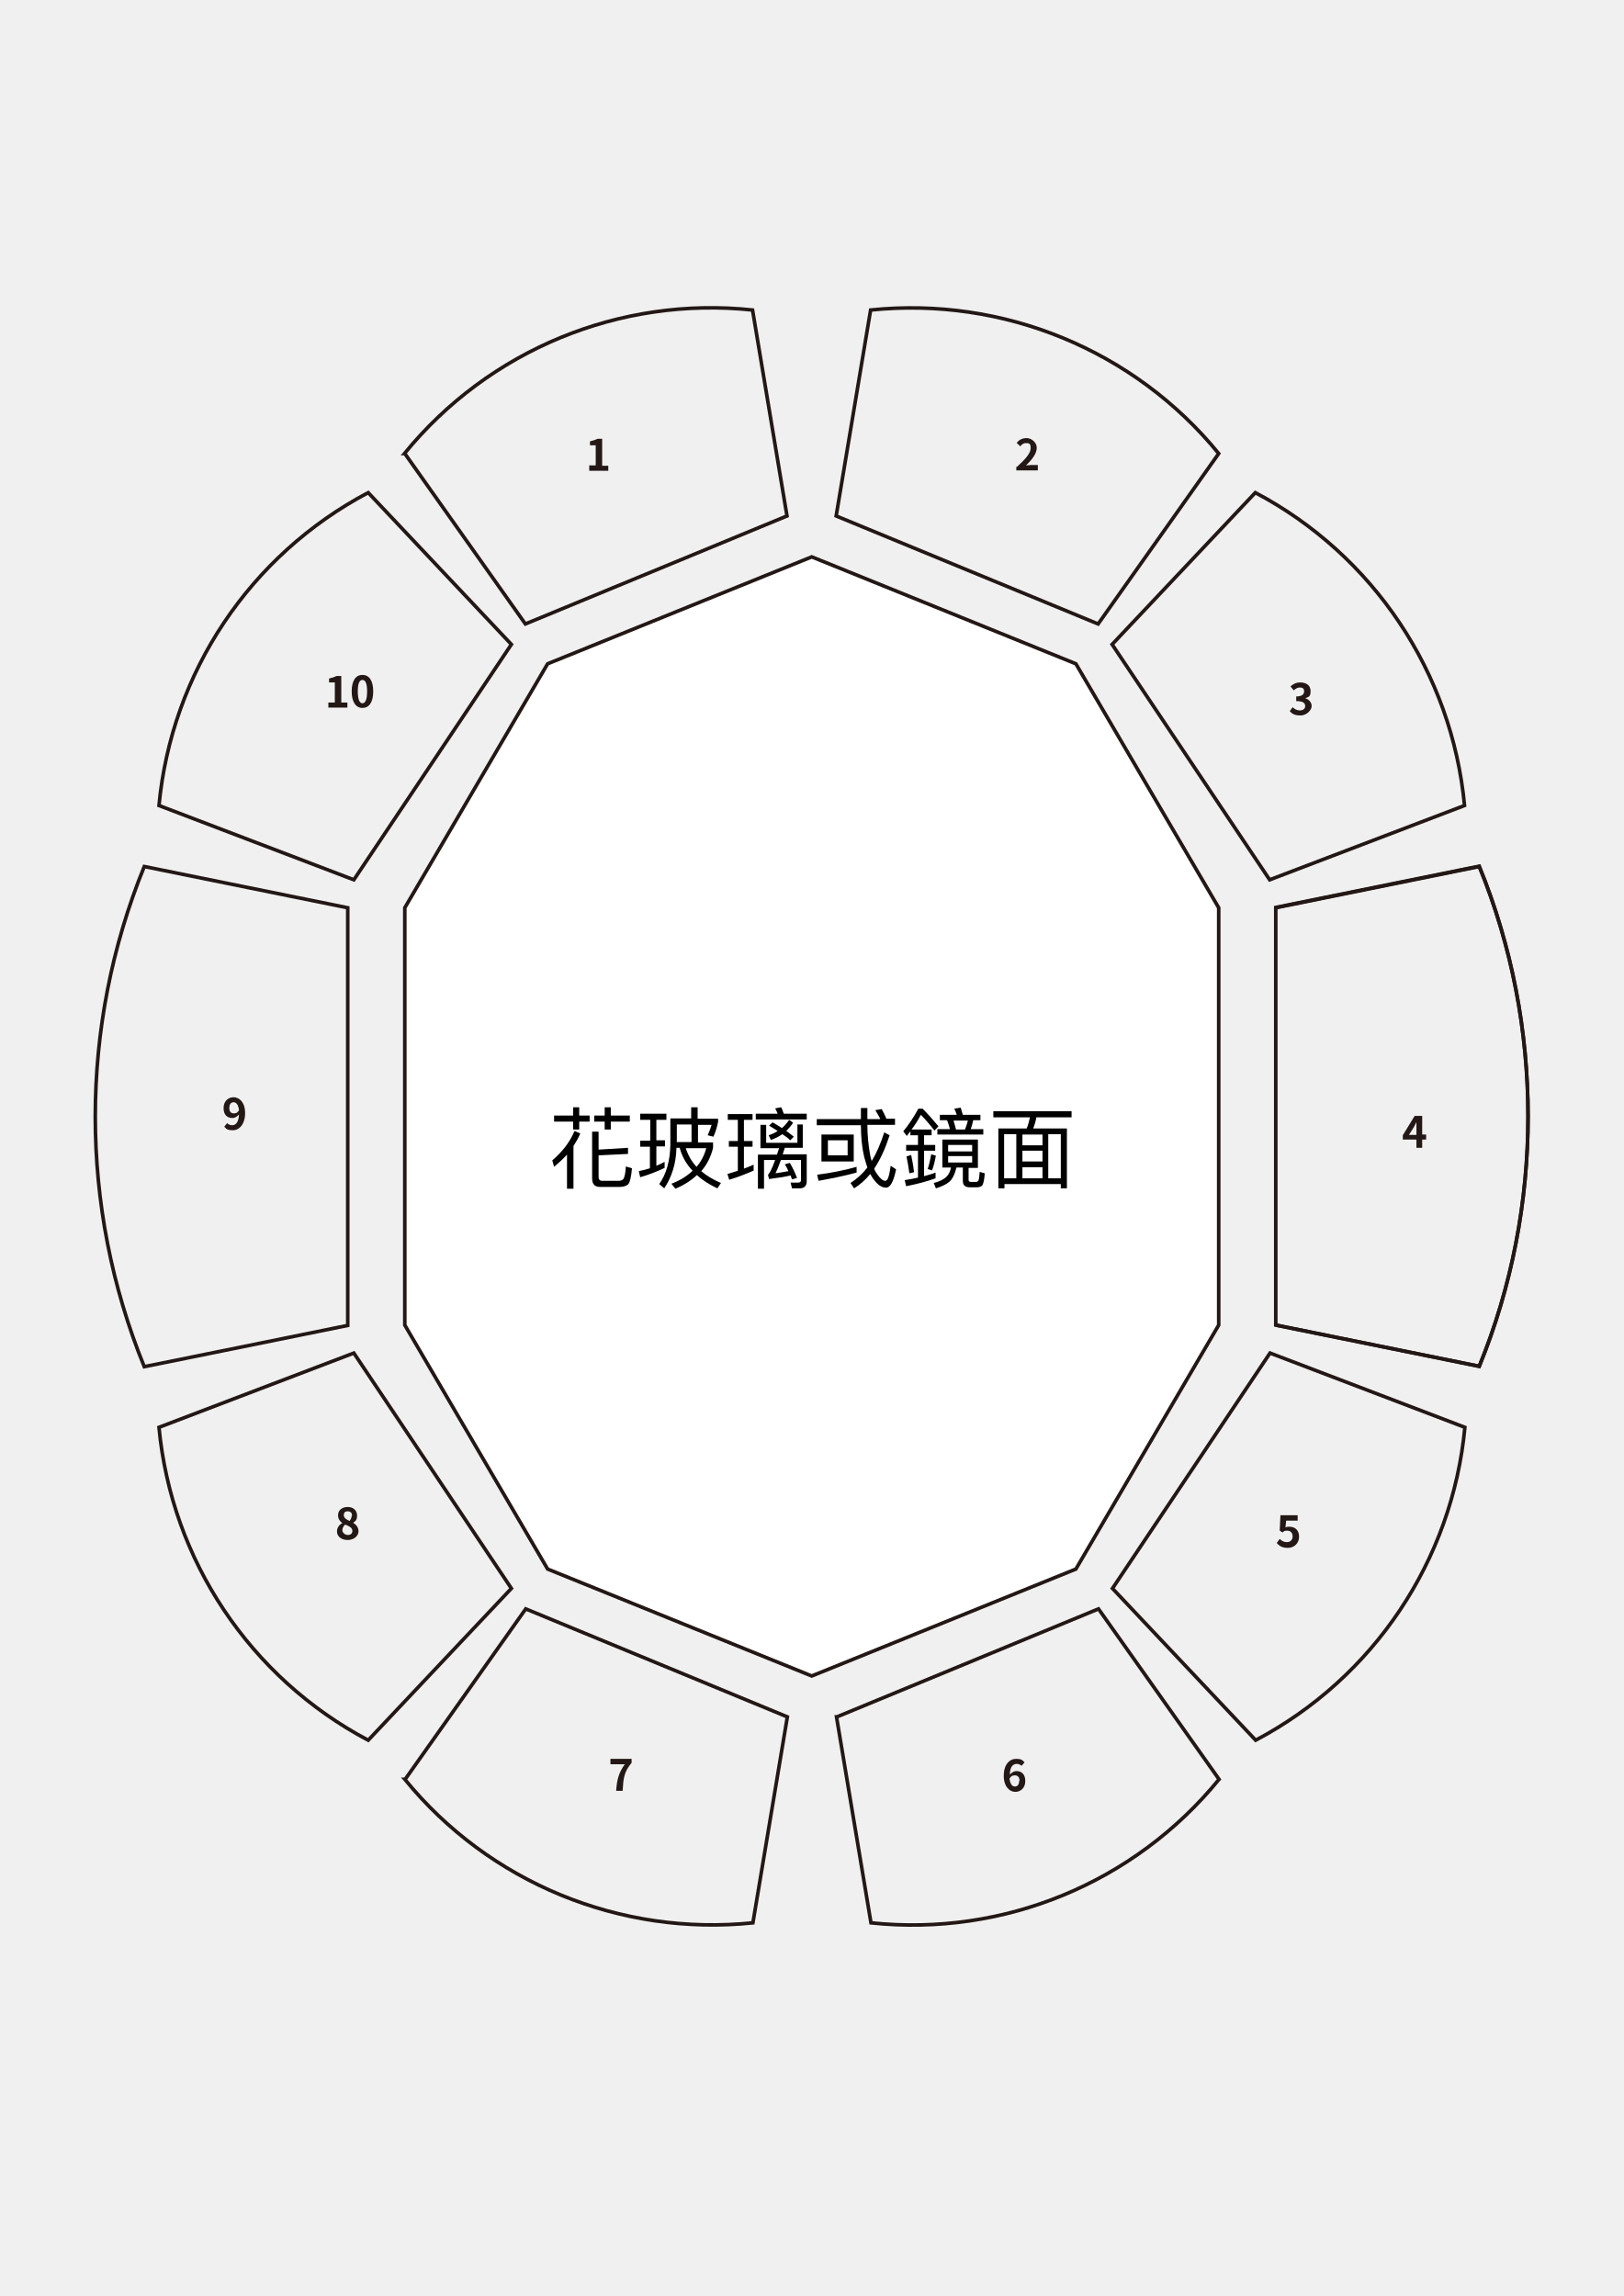
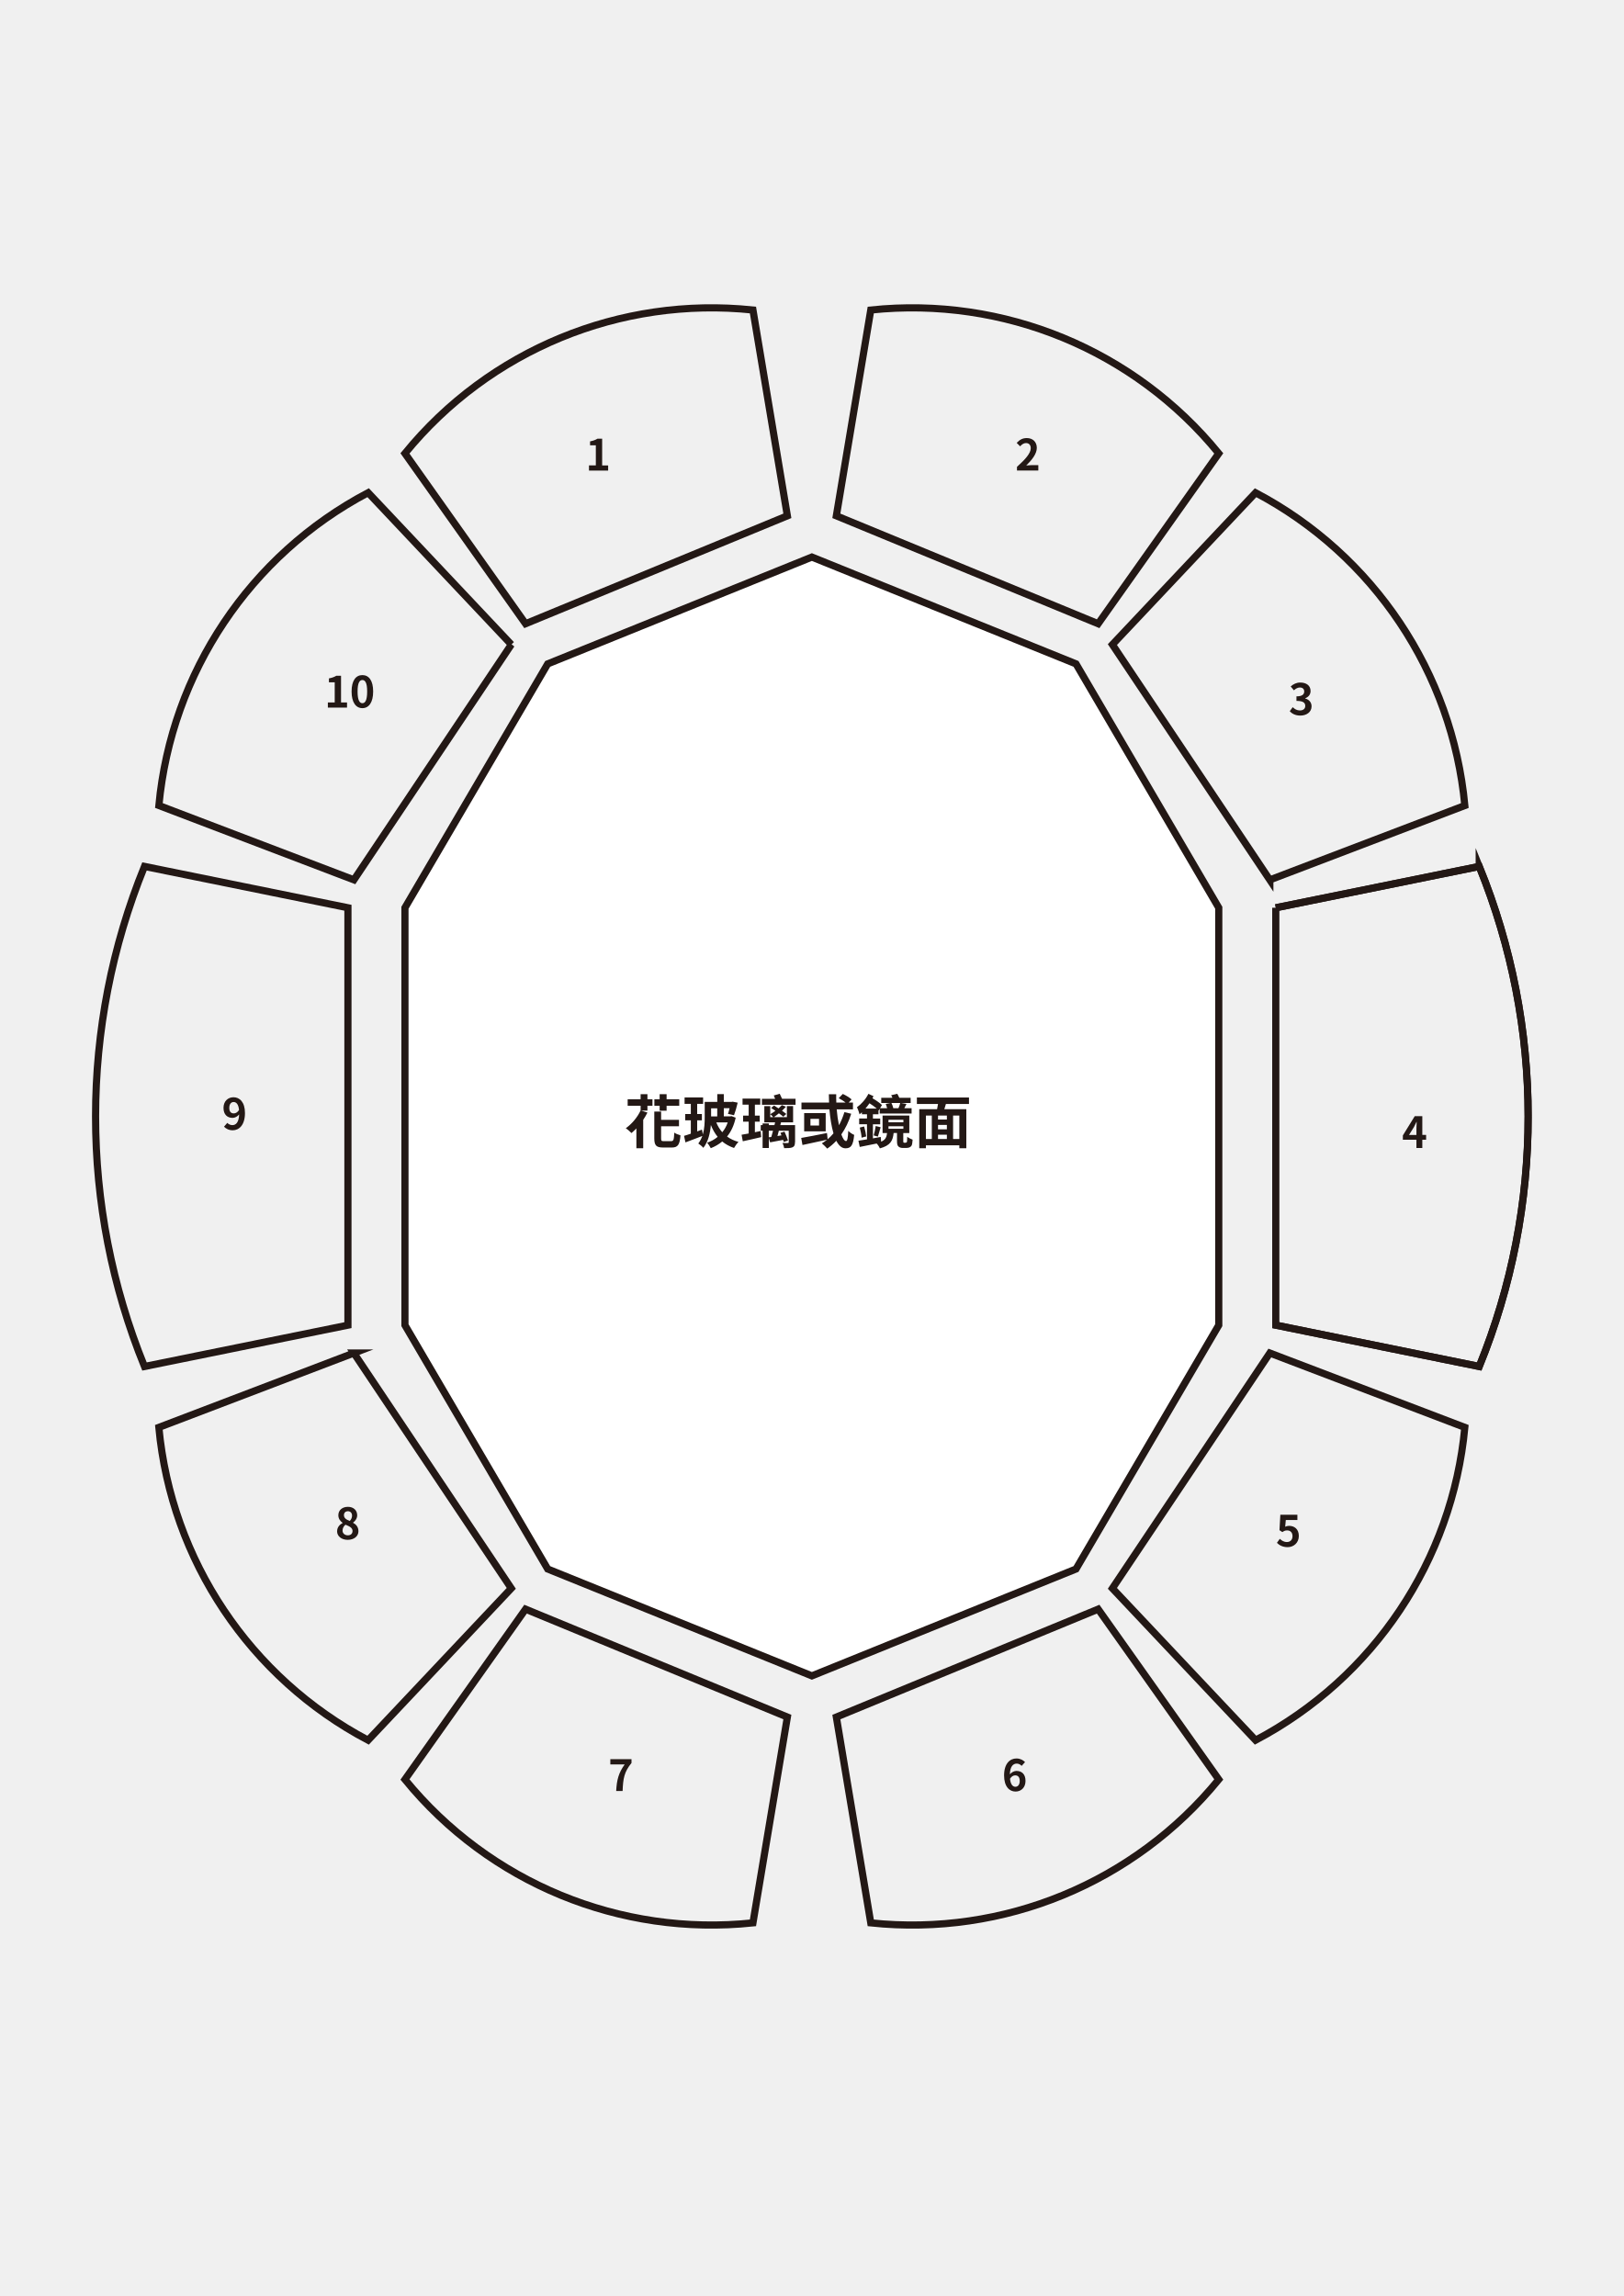
- <svg xmlns="http://www.w3.org/2000/svg" version="1.1" viewBox="0 0 452.5 639.9">
-   <defs>
-     <style>
-       .cls-1, .cls-2 {
-         fill: none;
-       }
- 
-       .cls-2 {
-         stroke: #231815;
-         stroke-miterlimit: 10;
-       }
- 
-       .cls-3 {
-         fill: #231815;
-       }
- 
-       .cls-4 {
-         fill: #fff;
-       }
-     </style>
-   </defs>
+ <svg xmlns="http://www.w3.org/2000/svg" version="1.1" viewBox="0 0 452.45 639.89">
  <g>
-     <g id="_图层_1" data-name="图层_1">
-       <path class="cls-3" d="M164.1,129.7h1.9v-5.6h-1.6v-1.1c.9-.2,1.5-.4,2.1-.7h1.3v7.5h1.7v1.4h-5.3v-1.4h0Z" />
-       <path class="cls-3" d="M283.4,130.1c2.4-2.2,3.8-3.8,3.8-5.2s-.5-1.4-1.3-1.4-1.2.4-1.6.9l-1-1c.8-.9,1.6-1.3,2.8-1.3s2.8,1.1,2.8,2.7-1.3,3.3-3,4.9c.4,0,1-.1,1.4-.1h1.9v1.5h-6v-1Z" />
-       <path class="cls-3" d="M359.4,198.2l.8-1.1c.5.5,1.2.9,2,.9s1.5-.4,1.5-1.2-.5-1.4-2.5-1.4v-1.3c1.6,0,2.2-.6,2.2-1.4s-.4-1.1-1.2-1.1c-.6,0-1.1.3-1.7.8l-.9-1.1c.8-.7,1.6-1.1,2.7-1.1,1.7,0,2.9.8,2.9,2.4s-.5,1.6-1.5,2h0c1,.3,1.8,1.1,1.8,2.2s-1.4,2.6-3.1,2.6-2.4-.5-3-1.2h0s0,0,0,0Z" />
-       <path class="cls-3" d="M397.4,317.6h-1.1v2.3h-1.6v-2.3h-3.8v-1.2l3.3-5.4h2.1v5.2h1.1v1.3h0ZM394.7,316.3v-1.8c0-.5,0-1.3,0-1.8h0c-.2.5-.5,1-.7,1.4l-1.4,2.2h2.1,0Z" />
-       <path class="cls-3" d="M355.8,430l.8-1.1c.5.5,1.1.9,2,.9s1.6-.6,1.6-1.6-.6-1.6-1.5-1.6-.8.1-1.3.5l-.8-.5.2-4.3h4.8v1.5h-3.2l-.2,1.9c.4-.2.7-.2,1.1-.2,1.5,0,2.7.9,2.7,2.8s-1.5,3.1-3.1,3.1-2.3-.5-3-1.2h0Z" />
-       <path class="cls-3" d="M284.7,492.2c-.3-.4-.9-.6-1.4-.6-1,0-1.9.8-1.9,3,.5-.6,1.2-1,1.8-1,1.5,0,2.5.9,2.5,2.8s-1.3,3-2.8,3-3.2-1.4-3.2-4.5,1.6-4.7,3.4-4.7,1.9.5,2.4,1l-.9,1h0s0,0,0,0ZM284.1,496.3c0-1-.5-1.5-1.3-1.5s-1,.2-1.5.9c.2,1.6.8,2.2,1.5,2.2s1.2-.5,1.2-1.6Z" />
-       <path class="cls-3" d="M174.1,491.7h-4v-1.5h5.9v1.1c-2.1,2.5-2.3,4.3-2.5,7.8h-1.8c.2-3.1.7-5,2.4-7.4h0Z" />
-       <path class="cls-3" d="M93.9,426.8c0-1.1.7-1.9,1.5-2.3h0c-.7-.5-1.2-1.2-1.2-2.2,0-1.4,1.1-2.3,2.7-2.3s2.6,1,2.6,2.4-.6,1.6-1.1,2h0c.8.5,1.5,1.2,1.5,2.4s-1.2,2.4-3,2.4-3-1-3-2.4h0ZM98.2,426.7c0-.9-.8-1.3-2-1.8-.5.4-.8,1-.8,1.6s.7,1.3,1.5,1.3,1.3-.4,1.3-1.2h0ZM98.1,422.4c0-.7-.4-1.2-1.2-1.2s-1.1.4-1.1,1.1.7,1.2,1.6,1.6c.4-.5.6-1,.6-1.5h0Z" />
-       <path class="cls-3" d="M63.3,313c.3.4.9.6,1.4.6,1,0,1.8-.8,1.9-3-.5.6-1.2,1-1.8,1-1.5,0-2.5-.9-2.5-2.8s1.3-3,2.8-3,3.2,1.3,3.2,4.4-1.6,4.8-3.4,4.8-1.9-.5-2.4-1l.9-1.1h0ZM66.6,309.4c-.2-1.6-.8-2.2-1.5-2.2s-1.2.5-1.2,1.6.5,1.5,1.3,1.5,1-.3,1.5-1Z" />
+     <g id="_x34_">
+       <path d="M164.12,129.71h1.91v-5.61h-1.61v-1.09c.89-.17,1.5-.4,2.06-.74h1.31v7.45h1.67v1.43h-5.34v-1.43Z" fill="#231815" />
+       <path d="M283.38,130.11c2.41-2.16,3.84-3.83,3.84-5.19,0-.9-.49-1.44-1.33-1.44-.65,0-1.19.42-1.63.91l-.96-.96c.82-.86,1.61-1.34,2.82-1.34,1.68,0,2.79,1.08,2.79,2.73s-1.33,3.33-2.95,4.92c.44-.05,1.03-.1,1.44-.1h1.93v1.49h-5.95v-1.02Z" fill="#231815" />
+       <path d="M359.39,198.21l.83-1.12c.53.52,1.17.91,1.98.91.9,0,1.51-.44,1.51-1.24,0-.88-.52-1.42-2.45-1.42v-1.27c1.63,0,2.16-.56,2.16-1.35,0-.7-.43-1.1-1.19-1.12-.64.01-1.15.31-1.68.79l-.9-1.08c.77-.67,1.62-1.09,2.66-1.09,1.71,0,2.88.84,2.88,2.36,0,.96-.54,1.65-1.49,2.03v.06c1.01.28,1.77,1.02,1.77,2.18,0,1.63-1.43,2.58-3.12,2.58-1.4,0-2.35-.53-2.97-1.24Z" fill="#231815" />
+       <path d="M397.39,317.64h-1.06v2.3h-1.64v-2.3h-3.78v-1.2l3.31-5.37h2.11v5.23h1.06v1.34ZM394.69,316.3v-1.81c0-.52.05-1.32.07-1.83h-.05c-.22.47-.46.96-.71,1.44l-1.38,2.21h2.06Z" fill="#231815" />
+       <path d="M355.81,429.99l.82-1.13c.5.49,1.13.9,1.96.9.92,0,1.57-.59,1.57-1.63s-.6-1.61-1.5-1.61c-.53,0-.82.13-1.33.47l-.8-.53.24-4.31h4.75v1.47h-3.23l-.17,1.88c.35-.17.66-.25,1.07-.25,1.49,0,2.73.89,2.73,2.82s-1.46,3.12-3.11,3.12c-1.4,0-2.34-.55-3-1.21Z" fill="#231815" />
+       <path d="M284.7,492.16c-.31-.36-.85-.65-1.37-.65-1.02,0-1.86.77-1.93,2.99.48-.59,1.25-.95,1.82-.95,1.49,0,2.54.89,2.54,2.79s-1.27,2.96-2.78,2.96c-1.69,0-3.19-1.36-3.19-4.49,0-3.31,1.64-4.73,3.43-4.73,1.08,0,1.87.46,2.41,1.01l-.94,1.05ZM284.15,496.34c0-1.05-.49-1.55-1.26-1.55-.48,0-1.01.25-1.45.94.17,1.62.77,2.24,1.51,2.24.66,0,1.2-.55,1.2-1.63Z" fill="#231815" />
+       <path d="M174.06,491.74h-3.99v-1.47h5.9v1.07c-2.06,2.52-2.34,4.33-2.48,7.81h-1.79c.16-3.08.67-5.05,2.36-7.4Z" fill="#231815" />
+       <path d="M93.94,426.77c0-1.14.7-1.87,1.52-2.31v-.06c-.68-.49-1.18-1.16-1.18-2.11,0-1.43,1.13-2.34,2.67-2.34s2.58.95,2.58,2.36c0,.88-.55,1.61-1.14,2.03v.06c.82.44,1.49,1.16,1.49,2.37,0,1.34-1.19,2.38-2.99,2.38-1.69,0-2.96-.98-2.96-2.38ZM98.24,426.71c0-.92-.82-1.31-1.97-1.78-.48.38-.82.98-.82,1.64,0,.8.66,1.32,1.49,1.32.74,0,1.29-.42,1.29-1.19ZM98.1,422.41c0-.72-.43-1.24-1.18-1.24-.6,0-1.08.4-1.08,1.1,0,.84.68,1.25,1.62,1.62.43-.46.64-.96.64-1.49Z" fill="#231815" />
+       <path d="M63.34,312.95c.32.35.88.62,1.4.62,1,0,1.82-.76,1.9-2.99-.46.6-1.21.97-1.82.97-1.48,0-2.54-.91-2.54-2.79s1.27-2.96,2.79-2.96c1.68,0,3.19,1.32,3.19,4.4,0,3.36-1.64,4.81-3.41,4.81-1.1,0-1.91-.47-2.43-1.01l.92-1.06ZM66.61,309.35c-.16-1.62-.77-2.22-1.52-2.22-.66,0-1.2.54-1.2,1.63s.49,1.54,1.26,1.54c.48,0,1.03-.26,1.46-.95Z" fill="#231815" />
      <g>
-         <path class="cls-3" d="M91.4,195.8h1.9v-5.6h-1.6v-1.1c.9-.2,1.5-.4,2.1-.7h1.3v7.4h1.7v1.4h-5.3v-1.4h0Z" />
-         <path class="cls-3" d="M98,192.7c0-3.1,1.2-4.6,3-4.6s3,1.5,3,4.6-1.2,4.6-3,4.6-3-1.6-3-4.6ZM102.3,192.7c0-2.5-.6-3.2-1.3-3.2s-1.3.7-1.3,3.2.6,3.3,1.3,3.3,1.3-.8,1.3-3.3Z" />
+         <path d="M91.36,195.77h1.91v-5.61h-1.61v-1.09c.89-.17,1.5-.4,2.06-.74h1.31v7.45h1.67v1.43h-5.34v-1.43Z" fill="#231815" />
+         <path d="M97.97,192.72c0-3.07,1.2-4.57,3.01-4.57s3,1.51,3,4.57-1.2,4.64-3,4.64-3.01-1.58-3.01-4.64ZM102.31,192.72c0-2.48-.58-3.2-1.33-3.2s-1.34.72-1.34,3.2.58,3.26,1.34,3.26,1.33-.77,1.33-3.26Z" fill="#231815" />
      </g>
-       <polygon class="cls-4" points="339.6 311.1 339.6 369.3 299.8 437.3 226.2 467.1 152.6 437.3 112.8 369.3 112.8 311.1 112.8 253 152.6 185 226.2 155.2 299.8 185 339.6 253 339.6 311.1" />
-       <polygon id="_x31_1" class="cls-2" points="339.6 311.1 339.6 369.3 299.8 437.3 226.2 467.1 152.6 437.3 112.8 369.3 112.8 311.1 112.8 253 152.6 185 226.2 155.2 299.8 185 339.6 253 339.6 311.1" />
-       <path class="cls-1" d="M408.2,224.5l-54.3,20.7-43.9-65.6,39.9-42.3c32.9,17.4,54.8,50.1,58.3,87.2h0ZM242.6,86.4c37-3.9,73.4,11.1,97,40l-33.6,47.5-72.9-30.1s9.6-57.4,9.6-57.4ZM102.6,137.3l39.9,42.3-43.9,65.6-54.3-20.7c3.5-37,25.4-69.8,58.3-87.2h0ZM40.3,241.5l56.7,11.5v116.3l-56.7,11.5c-18.2-44.7-18.2-94.7,0-139.4ZM44.3,397.8l54.4-20.7,43.9,65.6-39.9,42.3c-32.9-17.4-54.8-50.1-58.3-87.2h0ZM209.8,535.9c-37,3.9-73.4-11.1-97-40l33.6-47.5,72.9,30.1-9.6,57.4ZM146.4,173.8l-33.6-47.5c23.5-28.8,60-43.8,97-40l9.6,57.4-72.9,30.1h0ZM242.6,535.9l-9.6-57.4,72.9-30.1,33.6,47.5c-23.5,28.8-60,43.9-97,40h0ZM349.9,485l-39.9-42.3,43.9-65.6,54.3,20.7c-3.5,37-25.4,69.8-58.3,87.2h0ZM412.2,380.8l-56.7-11.5h0v-116.3h0l56.7-11.5c9.1,22.3,13.6,46,13.6,69.7s-4.5,47.4-13.6,69.7h0Z" />
-       <path id="_x32_" class="cls-2" d="M339.6,126.4c-23.5-28.8-60-43.8-97-40l-9.6,57.4,73,30.1,33.6-47.5h0Z" />
-       <path id="_x33_" class="cls-2" d="M353.8,245.2l54.3-20.7c-3.5-37-25.4-69.8-58.3-87.2l-39.9,42.3,43.9,65.6h0Z" />
-       <path class="cls-2" d="M355.5,369.3h0l56.7,11.5c9.1-22.3,13.6-46,13.6-69.7,0,23.7-4.5,47.4-13.6,69.7l-56.7-11.5h0Z" />
-       <path id="_x36_" class="cls-2" d="M233.1,478.5l9.6,57.4c37,3.9,73.4-11.1,97-40l-33.6-47.5-72.9,30.1h0Z" />
-       <path id="_x35_" class="cls-2" d="M310,442.7l39.9,42.3c32.9-17.4,54.8-50.1,58.3-87.2l-54.3-20.7-43.9,65.6h0Z" />
-       <path class="cls-2" d="M412.2,241.5l-56.7,11.5h0l56.7-11.5c9.1,22.3,13.6,46,13.6,69.7,0-23.7-4.5-47.4-13.6-69.7h0Z" />
-       <path class="cls-2" d="M355.5,253v116.3l56.7,11.5c9.1-22.3,13.6-46,13.6-69.7s-4.5-47.4-13.6-69.7l-56.7,11.5h0Z" />
-       <path id="_x31_" class="cls-2" d="M112.8,126.4l33.6,47.5,72.9-30.1-9.6-57.4c-37-3.9-73.4,11.1-97,40Z" />
-       <path id="_x31_0" class="cls-2" d="M102.6,137.3c-32.9,17.4-54.8,50.1-58.3,87.2l54.3,20.7,43.9-65.6s-39.9-42.3-39.9-42.3Z" />
-       <path id="_x37_" class="cls-2" d="M112.8,495.9c23.5,28.8,60,43.8,97,40l9.6-57.4-72.9-30.1-33.6,47.5h0Z" />
-       <path id="_x38_" class="cls-2" d="M98.6,377.1l-54.3,20.7c3.5,37,25.4,69.8,58.3,87.2l39.9-42.3-43.9-65.6h0Z" />
-       <path id="_x39_" class="cls-2" d="M96.9,253l-56.7-11.5c-18.2,44.7-18.2,94.7,0,139.4l56.7-11.5v-116.3Z" />
+       <polygon points="339.61 311.15 339.61 369.32 299.83 437.28 226.23 467.06 152.62 437.28 112.84 369.32 112.84 311.15 112.84 252.99 152.62 185.02 226.23 155.25 299.83 185.02 339.61 252.99 339.61 311.15" fill="#fff" />
+       <polygon points="339.61 311.15 339.61 369.32 299.83 437.28 226.23 467.06 152.62 437.28 112.84 369.32 112.84 311.15 112.84 252.99 152.62 185.02 226.23 155.25 299.83 185.02 339.61 252.99 339.61 311.15" fill="none" stroke="#231815" stroke-miterlimit="10" stroke-width="2" />
+       <path id="_x32_" d="M339.61,126.36c-23.52-28.82-59.97-43.85-96.97-39.96l-9.59,57.36,72.95,30.07,33.61-47.47Z" fill="none" stroke="#231815" stroke-miterlimit="10" stroke-width="2" />
+       <path id="_x33_" d="M353.84,245.22l54.34-20.72c-3.49-37.03-25.41-69.81-58.31-87.18l-39.9,42.32,43.87,65.59Z" fill="none" stroke="#231815" stroke-miterlimit="10" stroke-width="2" />
+       <path d="M355.5,369.32h0s56.69,11.52,56.69,11.52c9.09-22.34,13.63-46.01,13.63-69.69,0,23.67-4.54,47.35-13.63,69.68l-56.69-11.52Z" fill="none" stroke="#231815" stroke-miterlimit="10" stroke-width="2" />
+       <path id="_x36_" d="M233.05,478.54l9.59,57.36c36.99,3.89,73.45-11.14,96.97-39.96l-33.61-47.47-72.95,30.07Z" fill="none" stroke="#231815" stroke-miterlimit="10" stroke-width="2" />
+       <path id="_x35_" d="M309.97,442.67l39.9,42.32c32.9-17.36,54.82-50.14,58.31-87.18l-54.34-20.72-43.87,65.58Z" fill="none" stroke="#231815" stroke-miterlimit="10" stroke-width="2" />
+       <path d="M412.19,241.47l-56.69,11.52h0s56.69-11.52,56.69-11.52c9.09,22.34,13.63,46.01,13.63,69.68,0-23.67-4.54-47.35-13.63-69.69Z" fill="none" stroke="#231815" stroke-miterlimit="10" stroke-width="2" />
+       <path d="M355.5,252.99v116.33l56.69,11.52c9.09-22.34,13.63-46.01,13.63-69.68s-4.54-47.35-13.63-69.68l-56.69,11.52Z" fill="none" stroke="#231815" stroke-miterlimit="10" stroke-width="2" />
+       <path id="_x31_" d="M112.84,126.36l33.61,47.47,72.95-30.07-9.59-57.36c-36.99-3.89-73.45,11.14-96.97,39.96Z" fill="none" stroke="#231815" stroke-miterlimit="10" stroke-width="2" />
+       <path id="_x31_0" d="M142.48,179.63l-39.9-42.32c-32.9,17.36-54.82,50.14-58.31,87.18l54.35,20.72,43.87-65.59Z" fill="none" stroke="#231815" stroke-miterlimit="10" stroke-width="2" />
+       <path id="_x37_" d="M112.84,495.94c23.52,28.82,59.97,43.85,96.97,39.96l9.59-57.36-72.95-30.07-33.61,47.47Z" fill="none" stroke="#231815" stroke-miterlimit="10" stroke-width="2" />
+       <path id="_x38_" d="M98.61,377.09l-54.35,20.72c3.49,37.03,25.42,69.81,58.31,87.18l39.9-42.32-43.87-65.58Z" fill="none" stroke="#231815" stroke-miterlimit="10" stroke-width="2" />
+       <path id="_x39_" d="M96.95,252.99l-56.69-11.52c-18.17,44.68-18.17,94.69,0,139.37l56.69-11.52v-116.33Z" fill="none" stroke="#231815" stroke-miterlimit="10" stroke-width="2" />
      <g>
-         <path d="M154.4,325.2l-.5-1.8c2.8-2.4,4.9-5.1,6.2-8.2l1.6.7c-.5,1.2-1.2,2.4-1.9,3.5v11.9h-1.8v-9.5c-1.1,1.2-2.3,2.3-3.6,3.4ZM159.7,310.9v-2.3h1.7v2.3h2.9v1.7h-2.9v2.2h-1.7v-2.2h-5.3v-1.7h5.3ZM167.2,330.8c-1.5,0-2.2-.8-2.2-2.4v-13h1.8v5l8.2-.5v1.7l-8.2.4v6c0,.7.3,1.1,1,1.1h4.6c.6,0,1-.2,1.3-.5.3-.4.6-1.6.7-3.5l1.7.5c-.2,2.5-.6,4-1.1,4.5-.5.4-1.2.7-2.3.7h-5.4ZM170.2,308.6v2.3h5.3v1.7h-5.3v2.2h-1.7v-2.2h-2.9v-1.7h2.9v-2.3h1.7Z" />
-         <path d="M181.2,317.8v-5.7h-2.8v-1.7h7.3v1.7h-2.8v5.7h2.4v1.7h-2.4v5.4c.8-.3,1.6-.7,2.3-1.1v1.7c-2.1,1-4.4,1.9-6.8,2.6l-.4-1.7c1.1-.2,2.1-.5,3.1-.8v-6h-2.7v-1.7h2.7ZM194.4,308.7v3.1h5.7v.9c-.3,1.4-.7,2.8-1.3,4.1l-1.6-.4c.4-.9.8-1.9,1.1-2.9h-3.8v4.9h4.2v1.5c-.6,2.5-1.7,4.7-3.3,6.5,1.5,1.3,3.4,2.4,5.5,3.3l-1,1.5c-2.3-1.1-4.2-2.3-5.7-3.7-1.6,1.5-3.6,2.8-6,3.8l-1.1-1.4c2.4-.9,4.3-2.1,5.9-3.6-1.8-1.9-3-4.1-3.6-6.4h-.9c-.1,4.4-1.3,8.1-3.4,11.3l-1.4-1.2c2-2.8,3-6.5,3.1-10.9v-7.4h5.8v-3.1h1.8ZM188.6,313.4v4.9h4.1v-4.9h-4.1ZM196.9,320h-5.8c.6,1.9,1.6,3.7,3,5.2,1.3-1.5,2.2-3.3,2.7-5.2Z" />
-         <path d="M210.1,326.2c-2,.9-4.3,1.8-6.9,2.6l-.5-1.6c1-.3,2-.6,2.9-.9v-6.7h-2.5v-1.6h2.5v-5.9h-2.8v-1.6h6.9v1.6h-2.4v5.9h2.4v1.6h-2.4v6.1c1-.4,1.9-.7,2.7-1.1v1.7ZM216.7,310.4c-.2-.5-.4-1-.7-1.5l1.7-.3c.2.5.5,1.1.7,1.8h6.4v1.6h-14.2v-1.6h6.1ZM222.1,313.4h1.6v6.5h-5c-.2.6-.4,1.2-.6,1.8h6.7v7.5c0,1.3-.7,2-2,2h-2.1l-.4-1.6h2c.6,0,.9-.2.9-.7v-5.6h-5.6c-.6,1.7-1.1,2.9-1.5,3.7,1.3-.2,2.6-.4,3.6-.6-.3-.7-.6-1.3-1-1.9l1.4-.4c.7,1.2,1.4,2.6,2,4.2l-1.4.4c-.1-.4-.3-.7-.4-1.1-1.7.4-3.7.7-6,1l-.3-1.2c.4-.3,1.1-1.6,2-4.1h-3.1v8h-1.7v-9.5h5.3c.2-.6.4-1.2.6-1.8h-5.2v-6.5h1.6v5h8.7v-5ZM217.9,314.4c.8-.7,1.4-1.4,2-2.3l1.1.8c-.5.8-1.2,1.6-1.9,2.3.8.5,1.4,1.1,2.1,1.6l-1,1c-.6-.6-1.4-1.2-2.2-1.7-1,.7-2,1.2-3.2,1.6l-.6-1.3c.9-.3,1.8-.7,2.5-1.2-.8-.5-1.6-1-2.4-1.5l1-.9c.9.5,1.8,1.1,2.6,1.6Z" />
-         <path d="M243.4,328.7c-.3-.5-.6-1-.9-1.5-1.4,1.7-2.9,3-4.5,4l-1-1.5c1.7-1.1,3.3-2.5,4.7-4.3-.3-.9-.6-1.9-.9-3-.6-2.5-.9-5.5-.9-8.8h-12.3v-1.7h12.3v-3.1h1.8v3.1h3.6c-.4-.9-.9-1.7-1.4-2.5l1.8-.3c.4.8.9,1.7,1.3,2.7h2.4v1.7h-7.7c0,3,.3,5.6.7,8,.1.8.3,1.5.5,2.1,1.4-2.3,2.5-4.9,3.5-8l1.5.8c-1.2,3.7-2.6,6.8-4.3,9.3.2.6.5,1.1.8,1.5.9,1.3,1.6,1.9,2.3,1.9s1.1-1.4,1.5-4.2l1.5,1c-.7,3.4-1.6,5.1-2.8,5.1-1.2,0-2.4-.8-3.5-2.4ZM238.7,326.8c-3.3.9-6.8,1.6-10.6,2.3l-.4-1.7c3.8-.5,7.5-1.2,11-2.2v1.7ZM237.9,316.2v7.5h-9v-7.5h9ZM236.2,317.8h-5.5v4.2h5.5v-4.2Z" />
-         <path d="M253.7,316.3v-1c-.3.4-.7.8-1,1.3l-1-1.3c1.5-1.8,2.9-3.9,4.2-6.3h1.2c1.5,1.5,3,3.2,4.4,4.9l-1.1,1.2c-1.4-1.8-2.7-3.3-3.8-4.4-.8,1.5-1.6,2.8-2.6,4.1h5.6v1.6h-2.1v2.7h3.1v1.6h-3.1v7.1c1.1-.3,2.2-.6,3.2-1v1.6c-2.5.9-5.2,1.6-8.2,2.2l-.4-1.7c1.3-.2,2.5-.4,3.7-.7v-7.5h-3.3v-1.6h3.3v-2.7h-2.2ZM254.7,326.7l-1.3.3c-.2-1.6-.5-3.2-.8-4.7l1.3-.4c.3,1.4.6,3,.8,4.8ZM260.8,322c-.3,1.6-.6,3-1.1,4.2l-1.2-.4c.4-1.1.7-2.5,1-4.1l1.3.4ZM272.5,317.7v7.8h-2.6v3.3c0,.4.2.6.7.6h1.3c.3,0,.6-.1.7-.3.2-.3.3-1.1.4-2.5l1.4.4c-.1,1.8-.4,3-.7,3.4-.3.3-.8.5-1.5.5h-2c-1.3,0-1.9-.6-1.9-1.8v-3.7h-1.8c-.3,1.4-.8,2.6-1.5,3.5-.9,1-2.3,1.7-4.2,2.3l-.6-1.5c1.6-.4,2.8-1,3.6-1.8.6-.6,1-1.5,1.2-2.5h-2.4v-7.8h9.9ZM266.6,310.7c-.2-.6-.4-1.2-.7-1.7l1.8-.3c.2.6.4,1.3.6,2h4.9v1.5h-2c-.2.9-.4,1.7-.7,2.5h3.5v1.5h-12.8v-1.5h3.5c-.2-.9-.5-1.7-.8-2.5h-2v-1.5h4.7ZM270.9,320.9v-1.8h-6.7v1.8h6.7ZM270.9,322.2h-6.7v1.8h6.7v-1.8ZM268.9,314.8c.3-.8.6-1.6.8-2.5h-4c.2.8.5,1.6.7,2.5h2.6Z" />
-         <path d="M298.6,309.7v1.7h-9.8c-.2,1.1-.5,2.1-.9,3.1h9.4v16.7h-1.7v-1.2h-15.7v1.2h-1.7v-16.7h7.9c.4-1,.7-2.1.9-3.1h-10.2v-1.7h21.9ZM283.2,328.4v-12.3h-3.4v12.3h3.4ZM290.5,319.2v-3h-5.6v3h5.6ZM290.5,323.7v-3h-5.6v3h5.6ZM290.5,328.4v-3.1h-5.6v3.1h5.6ZM295.6,328.4v-12.3h-3.5v12.3h3.5Z" />
+         <path d="M180.41,306.36h1.4v1.81h-1.4v1.35h-1.74l1.74.55c-.34.68-.73,1.35-1.18,2.02v7.92h-1.9v-5.52c-.47.47-.92.92-1.37,1.29-.35-.37-1.13-1.05-1.58-1.35,1.66-1.16,3.23-3.03,4.13-4.95v-1.31h-3.61v-1.81h3.61v-1.42h1.9v1.42ZM187.04,318.03c.65,0,.76-.39.85-2.37.42.31,1.21.63,1.73.76-.21,2.6-.73,3.39-2.4,3.39h-2.45c-1.92,0-2.45-.6-2.45-2.58v-7.44h1.9v2.31h4.98v1.79h-4.98v3.34c0,.71.1.81.79.81h2.03ZM183.81,308.17h-1.47v-1.81h1.47v-1.42h1.94v1.42h3.52v1.81h-3.52v1.39h-1.94v-1.39Z" fill="#231815" />
+         <path d="M205,311.51c-.48,2.16-1.29,3.89-2.4,5.24.9.66,1.95,1.16,3.18,1.5-.4.39-.97,1.18-1.24,1.69-1.27-.44-2.35-1.03-3.29-1.81-.94.79-2.02,1.4-3.19,1.87-.23-.47-.68-1.16-1.03-1.53,1.08-.37,2.08-.9,2.95-1.63-.77-.94-1.4-2.06-1.9-3.31-.18,2.19-.71,4.66-2.1,6.37-.26-.35-1.02-.98-1.4-1.21.48-.63.85-1.34,1.13-2.1-1.63.65-3.35,1.27-4.71,1.79l-.39-1.82c.53-.16,1.18-.35,1.89-.61v-3.71h-1.56v-1.76h1.56v-2.84h-1.74v-1.79h5.16v1.79h-1.65v2.84h1.31v1.76h-1.31v3.08l1.34-.5.23,1.35c.47-1.61.53-3.34.53-4.76v-4.32h3.5v-2.16h1.82v2.16h2.19l.29-.05,1.39.27c-.29,1.24-.69,2.63-1.03,3.5l-1.68-.37c.15-.42.31-.98.45-1.58h-1.61v2.26h1.82l.32-.06,1.18.44ZM198.15,308.88v2.26h1.71v-2.26h-1.71ZM199.6,312.82c.4,1.02.97,1.95,1.66,2.73.65-.77,1.16-1.69,1.52-2.73h-3.18Z" fill="#231815" />
+         <path d="M211.95,315.2l.16,1.71c-1.74.42-3.65.84-5.13,1.16l-.34-1.82c.56-.1,1.24-.23,1.98-.35v-3.29h-1.56v-1.69h1.56v-3.05h-1.71v-1.69h4.94v1.69h-1.5v3.05h1.35v1.69h-1.35v2.94l1.6-.34ZM221.52,318.35c0,.77-.15,1.16-.69,1.4-.52.23-1.29.24-2.32.24-.06-.45-.26-1.03-.47-1.45.61.03,1.29.03,1.47.03.21-.02.27-.06.27-.26v-3.18h-2.76c-.11.53-.26,1.02-.39,1.48l1.13-.18c-.1-.26-.19-.48-.29-.71l1.13-.34c.35.77.79,1.85.97,2.48l-1.16.4c-.05-.18-.11-.37-.19-.58-1.27.24-2.58.5-3.63.69l-.35-1.19v2.76h-1.74v-4.82h-.52v-1.55h.52v-.47h1.74v.47h1.56l.18-.77h-3v-4.53h1.65v3.08h.85c-.21-.26-.6-.65-.85-.82.47-.27.95-.6,1.44-.95-.42-.27-.82-.55-1.19-.79l.81-.69c.39.24.81.52,1.24.81.34-.31.66-.61.94-.92l1.13.45c-.32.37-.69.74-1.1,1.11.48.34.89.65,1.21.9l-.84.77c-.31-.26-.74-.6-1.23-.94-.47.39-.95.76-1.4,1.06h3.63v-3.08h1.73v4.53h-3.37l-.19.77h4.11v4.76ZM221.68,306.24v1.65h-9.37v-1.65h3.69c-.13-.32-.26-.66-.39-.94l1.66-.47c.21.42.47.94.66,1.4h3.74ZM214.92,316.88c.16-.53.32-1.13.48-1.74h-1.18v1.82l.69-.08Z" fill="#231815" />
+         <path d="M237.18,310.43c-.66,2.16-1.6,4.08-2.74,5.73.42,1.18.89,1.85,1.32,1.85.34,0,.52-.82.61-2.85.42.45,1.11.92,1.65,1.13-.29,3.02-.94,3.74-2.45,3.74-1.03,0-1.86-.79-2.53-2.1-.79.85-1.63,1.56-2.53,2.19-.31-.39-1.08-1.13-1.5-1.47.5-.31,1-.65,1.45-1.02-2.39.53-4.94,1.08-6.85,1.48l-.35-1.97c1.81-.31,4.6-.84,7.18-1.37l.18,1.74c.58-.48,1.13-1.05,1.63-1.65-.55-1.87-.92-4.24-1.13-6.68h-7.79v-1.9h7.69c-.03-.79-.06-1.55-.06-2.32h2.05c-.02.77,0,1.55.03,2.32h2.58c-.53-.44-1.29-.89-1.92-1.21l1.15-1.19c.84.39,1.94,1.03,2.45,1.53l-.81.87h1.19v1.9h-4.53c.13,1.6.35,3.11.63,4.42.61-1.1,1.11-2.34,1.52-3.65l1.9.45ZM230.08,310.22v5.08h-6v-5.08h6ZM228.23,311.83h-2.4v1.85h2.4v-1.85Z" fill="#231815" />
+         <path d="M252.35,318.46c.1,0,.18-.02.24-.05s.13-.13.16-.34.05-.66.05-1.26c.34.29,1.03.65,1.5.81-.05.61-.11,1.26-.23,1.53-.13.31-.36.48-.65.63-.24.11-.64.15-.92.15h-.97c-.39,0-.87-.11-1.16-.39-.29-.27-.42-.61-.42-1.6v-2.18h-.94c-.21,2.18-.92,3.5-3.84,4.29-.15-.4-.53-1-.89-1.35-1.68.35-3.35.68-4.71.95l-.37-1.74c.68-.1,1.5-.21,2.39-.37v-4.21h-2.18v-1.61h2.18v-1.18h-1.42v-.55c-.21.21-.44.4-.65.58-.11-.44-.47-1.52-.73-1.98,1.23-.87,2.47-2.27,3.19-3.74l1.42.65c-.1.19-.19.39-.29.58,1.05.6,2.05,1.31,2.65,1.89l-.53.89h1.97c-.1-.39-.23-.82-.39-1.19l1.31-.26h-2.56v-1.45h3.11c-.1-.26-.21-.52-.34-.73l1.69-.4c.19.32.42.74.58,1.13h3.15v1.45h-2.63l1.47.26c-.21.44-.42.84-.6,1.19h2.03v1.48h-8.89v-1.32l-.29.47-.05-.05v1.11h-1.55v1.18h2.03v1.61h-2.03v3.92l2.18-.4.11,1.32c1.19-.5,1.52-1.26,1.66-2.4h-1.26v-4.87h7.45v4.87h-1.68v2.23c0,.21.02.34.06.39.05.05.11.08.21.08h.34ZM240.79,313.95c.27.89.5,2.03.58,2.77l-1.29.35c-.03-.77-.26-1.94-.5-2.82l1.21-.31ZM244.3,308.95c-.56-.5-1.29-1-2.02-1.47-.34.52-.73,1-1.11,1.47h3.13ZM243.45,316.43c.23-.71.47-1.85.56-2.61l1.39.34c-.29.9-.55,1.92-.77,2.6l-1.18-.32ZM247.58,312.78h4.15v-.71h-4.15v.71ZM247.58,314.59h4.15v-.71h-4.15v.71ZM248.4,307.4c.21.44.44,1.02.52,1.45h1.44c.19-.45.4-1.02.5-1.45h-2.45Z" fill="#231815" />
+         <path d="M263.58,307.67c-.14.5-.31.98-.44,1.45h6.13v10.89h-1.95v-.82h-9.31v.82h-1.86v-10.89h4.97c.1-.47.19-.97.26-1.45h-5.89v-1.81h14.52v1.81h-6.44ZM258.01,317.43h1.64v-6.53h-1.64v6.53ZM263.85,310.9h-2.47v1.11h2.47v-1.11ZM263.85,313.51h-2.47v1.23h2.47v-1.23ZM261.38,317.43h2.47v-1.19h-2.47v1.19ZM267.32,310.9h-1.74v6.53h1.74v-6.53Z" fill="#231815" />
      </g>
    </g>
  </g>
</svg>
